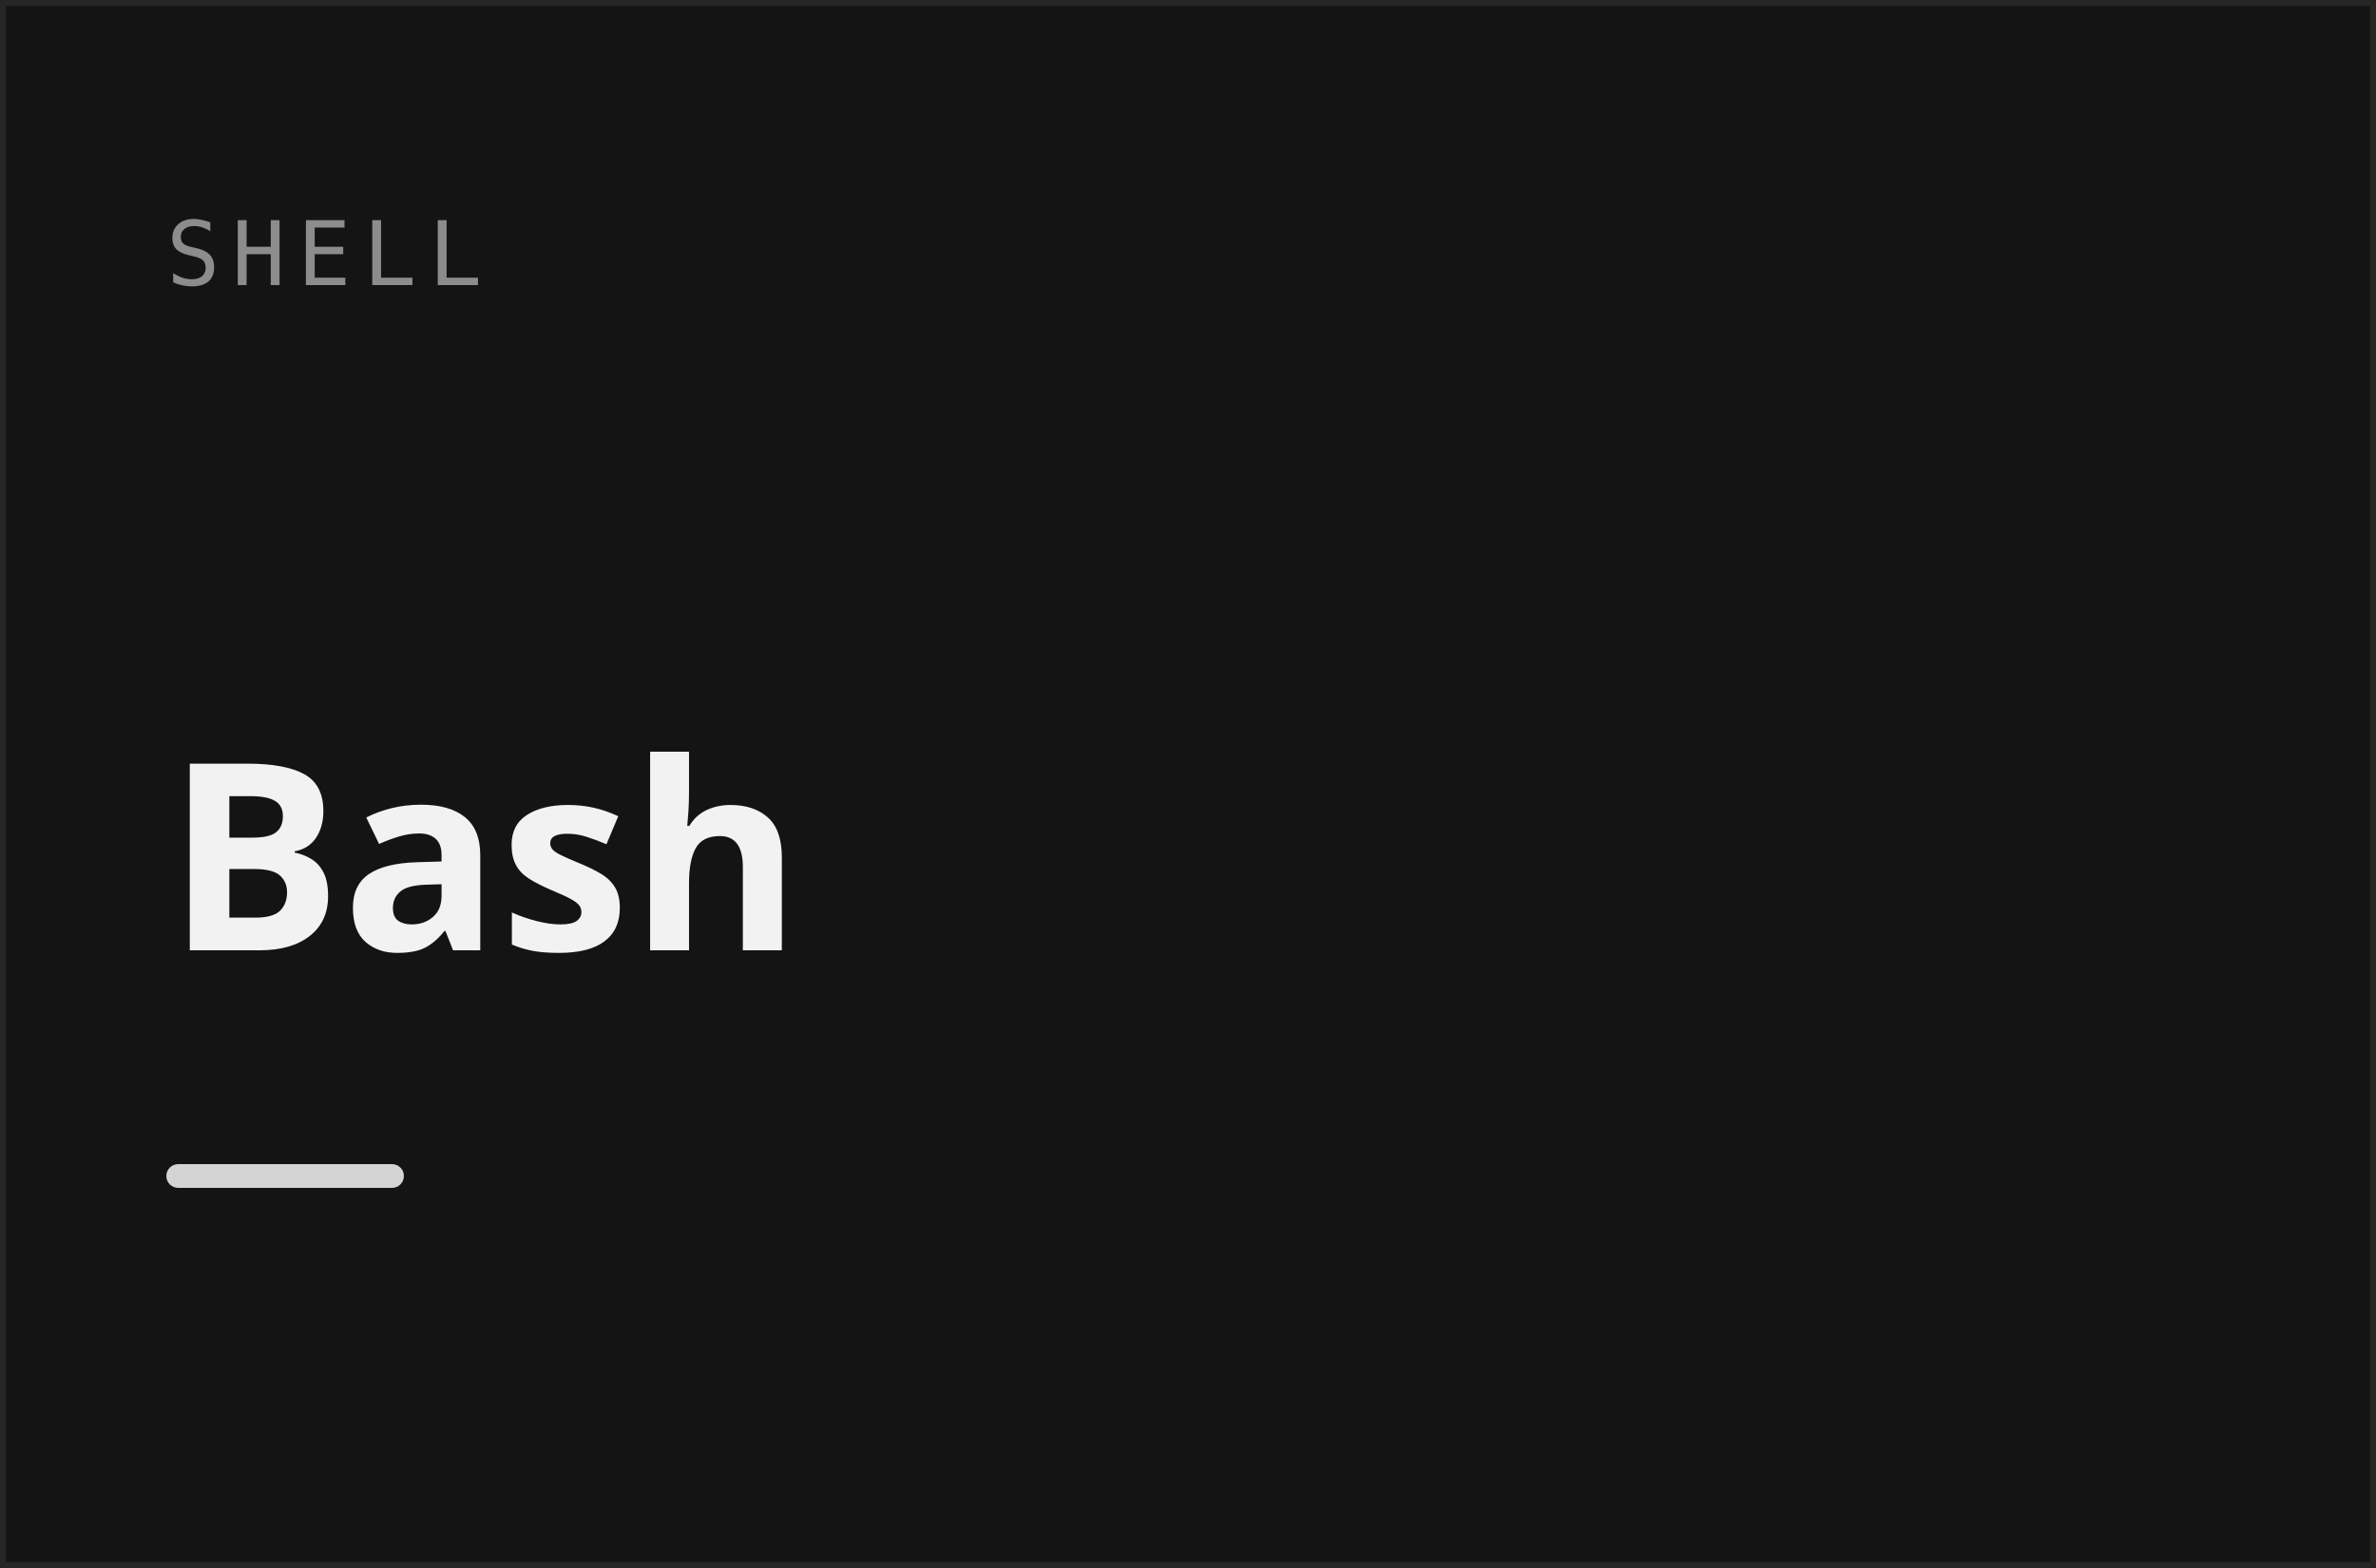
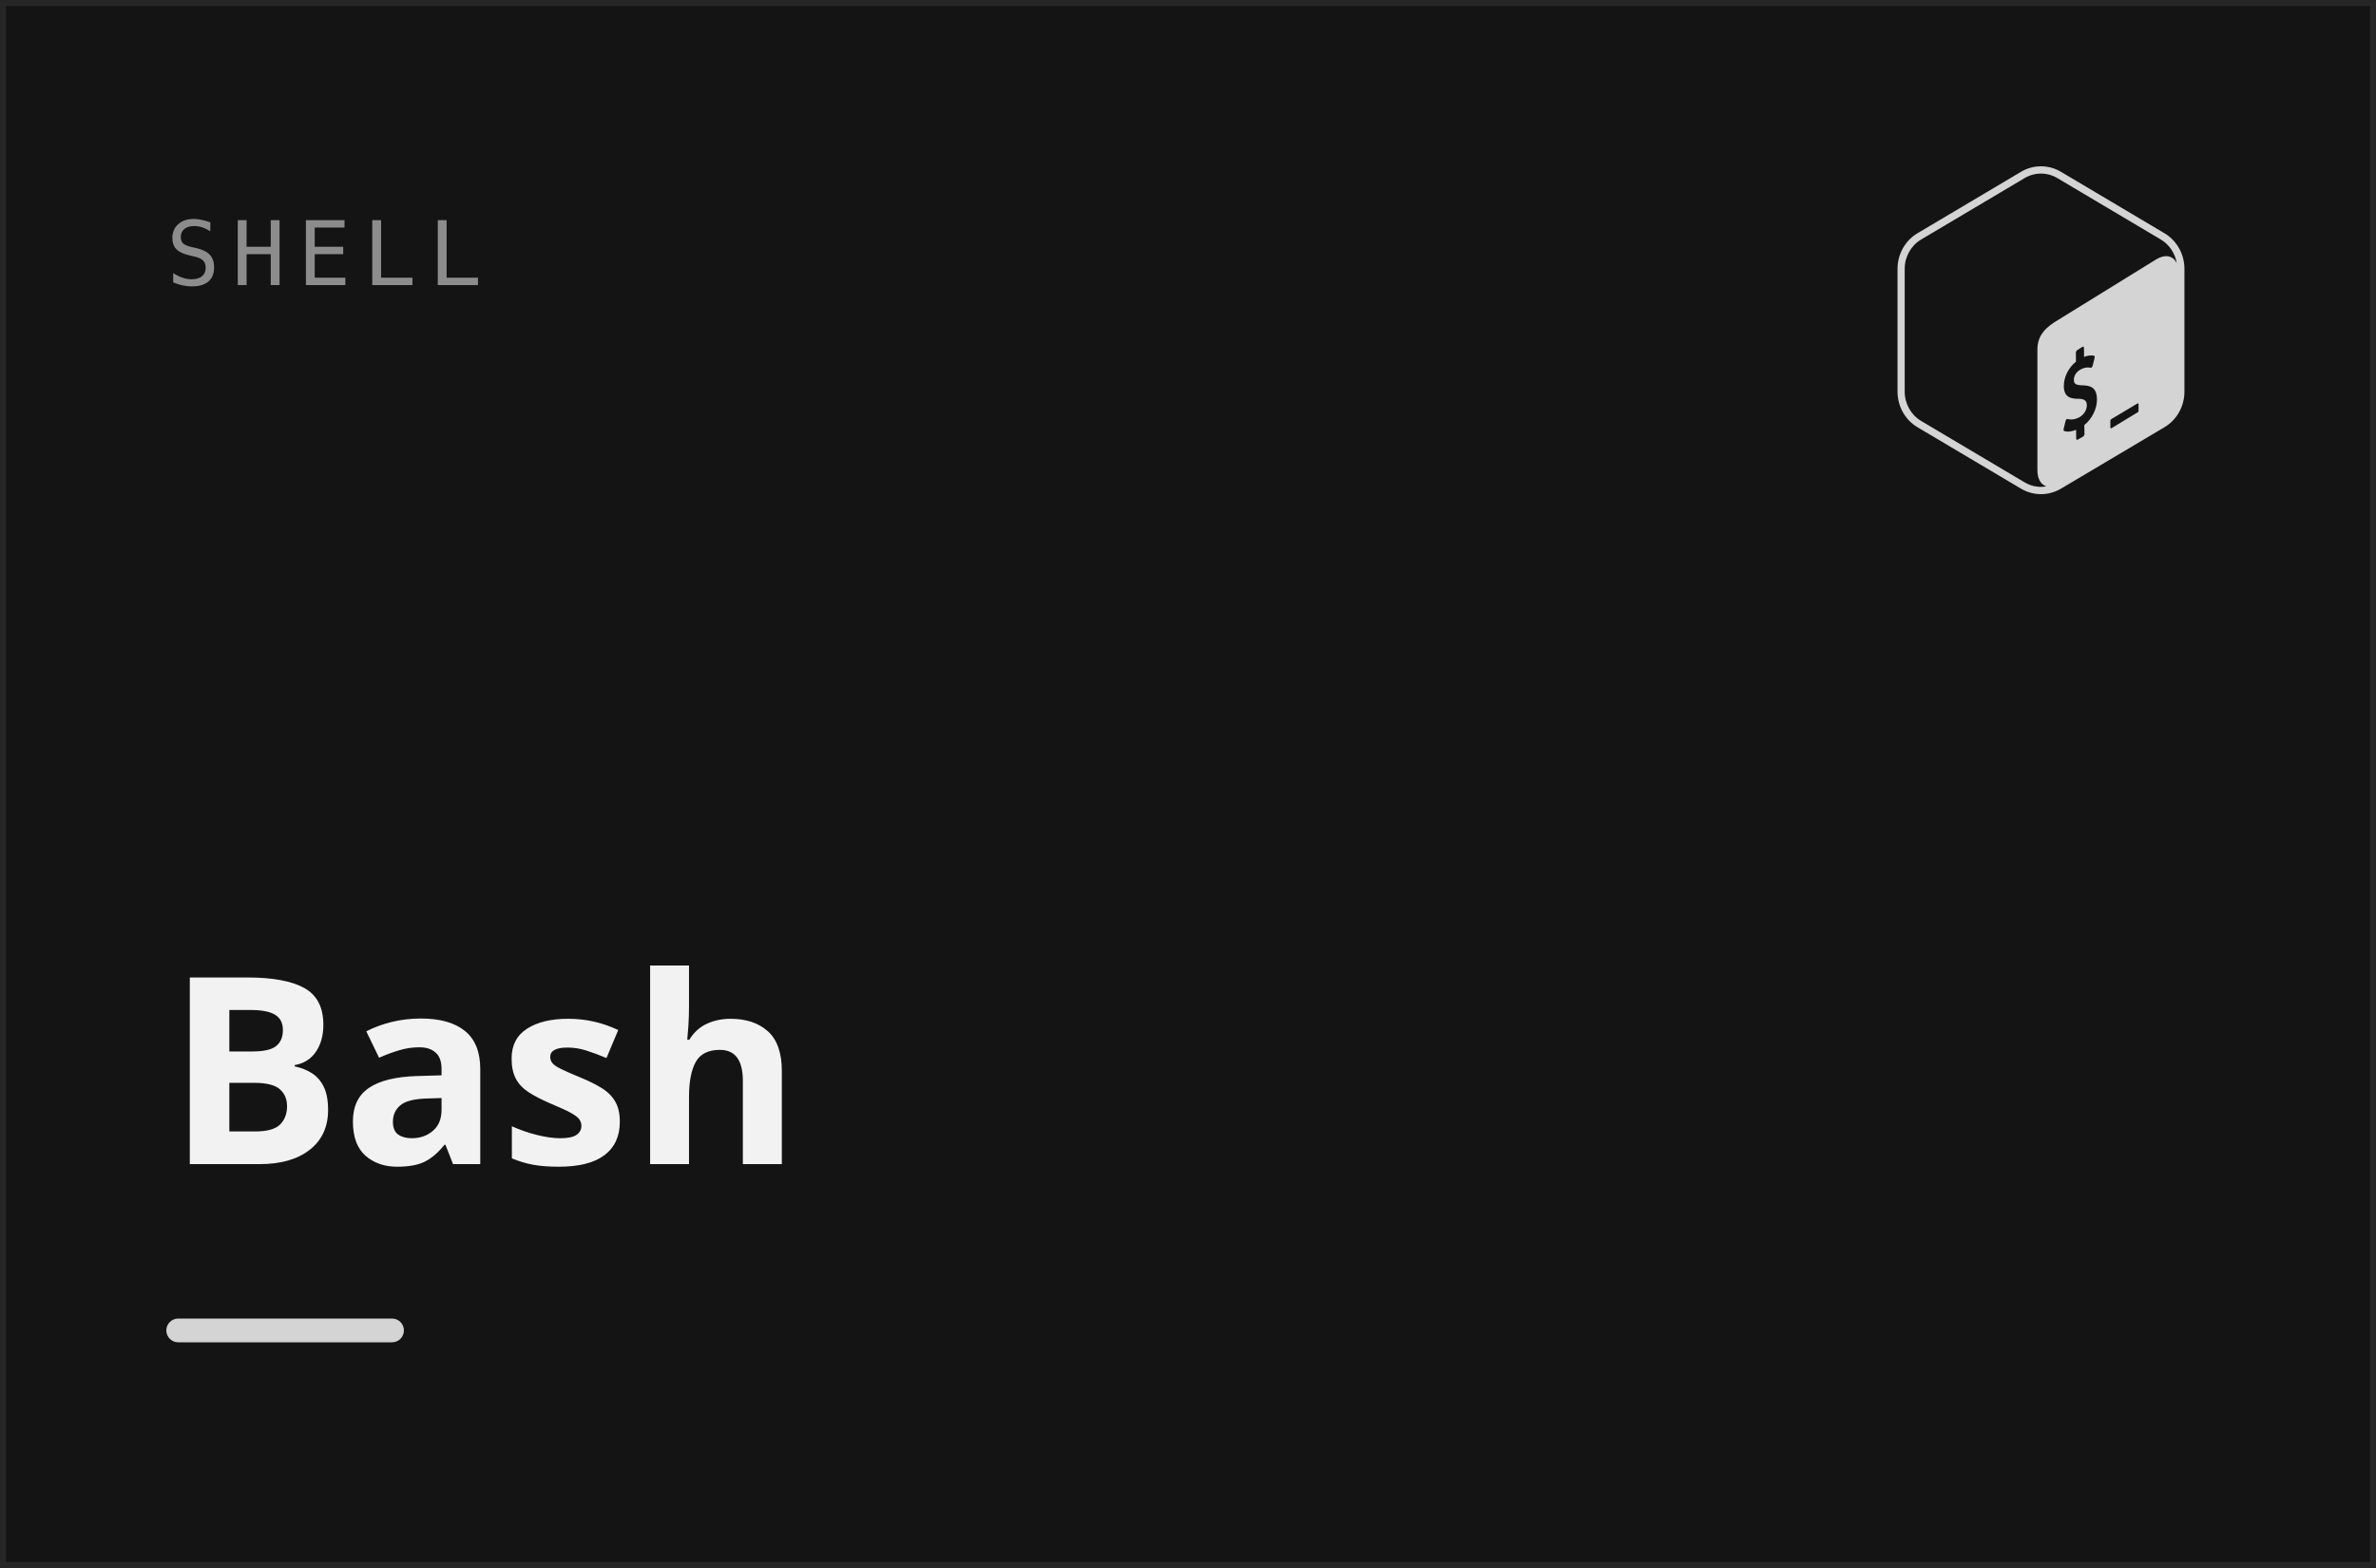
<svg xmlns="http://www.w3.org/2000/svg" width="400" height="264" viewBox="0 0 400 264">
  <rect width="400" height="264" fill="#141414" />
  <rect x="0.5" y="0.5" width="399" height="263" fill="none" stroke="#262626" />
  <text x="28" y="48" font-family="ui-monospace,Menlo,monospace" font-size="15" fill="#8c8c8c" letter-spacing="2">SHELL</text>
-   <text x="28" y="160" font-family="ui-sans-serif,system-ui,sans-serif" font-weight="700" font-size="44" fill="#f2f2f2">Bash</text>
-   <rect x="28" y="196" width="40" height="4" rx="2" fill="#d4d4d4" />
+   <g transform="translate(316 28) scale(2.3)">
+     <path d="M21.038,4.9l-7.577-4.498C13.009,0.134,12.505,0,12,0c-0.505,0-1.009,0.134-1.462,0.403L2.961,4.9 C2.057,5.437,1.5,6.429,1.5,7.503v8.995c0,1.073,0.557,2.066,1.462,2.603l7.577,4.497C10.991,23.866,11.495,24,12,24 c0.505,0,1.009-0.134,1.461-0.402l7.577-4.497c0.904-0.537,1.462-1.529,1.462-2.603V7.503C22.5,6.429,21.943,5.437,21.038,4.9z M15.17,18.946l0.013,0.646c0.001,0.078-0.05,0.167-0.111,0.198l-0.383,0.22c-0.061,0.031-0.111-0.007-0.112-0.085L14.57,19.29 c-0.328,0.136-0.66,0.169-0.872,0.084c-0.04-0.016-0.057-0.075-0.041-0.142l0.139-0.584c0.011-0.046,0.036-0.092,0.069-0.121 c0.012-0.011,0.024-0.02,0.036-0.026c0.022-0.011,0.043-0.014,0.062-0.006c0.229,0.077,0.521,0.041,0.802-0.101 c0.357-0.181,0.596-0.545,0.592-0.907c-0.003-0.328-0.181-0.465-0.613-0.468c-0.55,0.001-1.064-0.107-1.072-0.917 c-0.007-0.667,0.34-1.361,0.889-1.8l-0.007-0.652c-0.001-0.08,0.048-0.168,0.111-0.2l0.37-0.236 c0.061-0.031,0.111,0.007,0.112,0.087l0.006,0.653c0.273-0.109,0.511-0.138,0.726-0.088c0.047,0.012,0.067,0.076,0.048,0.151 l-0.144,0.578c-0.011,0.044-0.036,0.088-0.065,0.116c-0.012,0.012-0.025,0.021-0.038,0.028c-0.019,0.01-0.038,0.013-0.057,0.009 c-0.098-0.022-0.332-0.073-0.699,0.113c-0.385,0.195-0.52,0.53-0.517,0.778c0.003,0.297,0.155,0.387,0.681,0.396 c0.7,0.012,1.003,0.318,1.01,1.023C16.105,17.747,15.736,18.491,15.17,18.946z M19.143,17.859c0,0.06-0.008,0.116-0.058,0.145 l-1.916,1.164c-0.05,0.029-0.09,0.004-0.09-0.056v-0.494c0-0.06,0.037-0.093,0.087-0.122l1.887-1.129 c0.05-0.029,0.09-0.004,0.09,0.056V17.859z M20.459,6.797l-7.168,4.427c-0.894,0.523-1.553,1.109-1.553,2.187v8.833 c0,0.645,0.26,1.063,0.66,1.184c-0.131,0.023-0.264,0.039-0.398,0.039c-0.42,0-0.833-0.114-1.197-0.33L3.226,18.64 c-0.741-0.44-1.201-1.261-1.201-2.142V7.503c0-0.881,0.46-1.702,1.201-2.142l7.577-4.498c0.363-0.216,0.777-0.33,1.197-0.33 c0.419,0,0.833,0.114,1.197,0.33l7.577,4.498c0.624,0.371,1.046,1.013,1.164,1.732C21.686,6.557,21.12,6.411,20.459,6.797z" fill="#d4d4d4" />
+   </g>
+   <text x="28" y="196" font-family="ui-sans-serif,system-ui,sans-serif" font-weight="700" font-size="44" fill="#f2f2f2">Bash</text>
+   <rect x="28" y="222" width="40" height="4" rx="2" fill="#d4d4d4" />
</svg>
